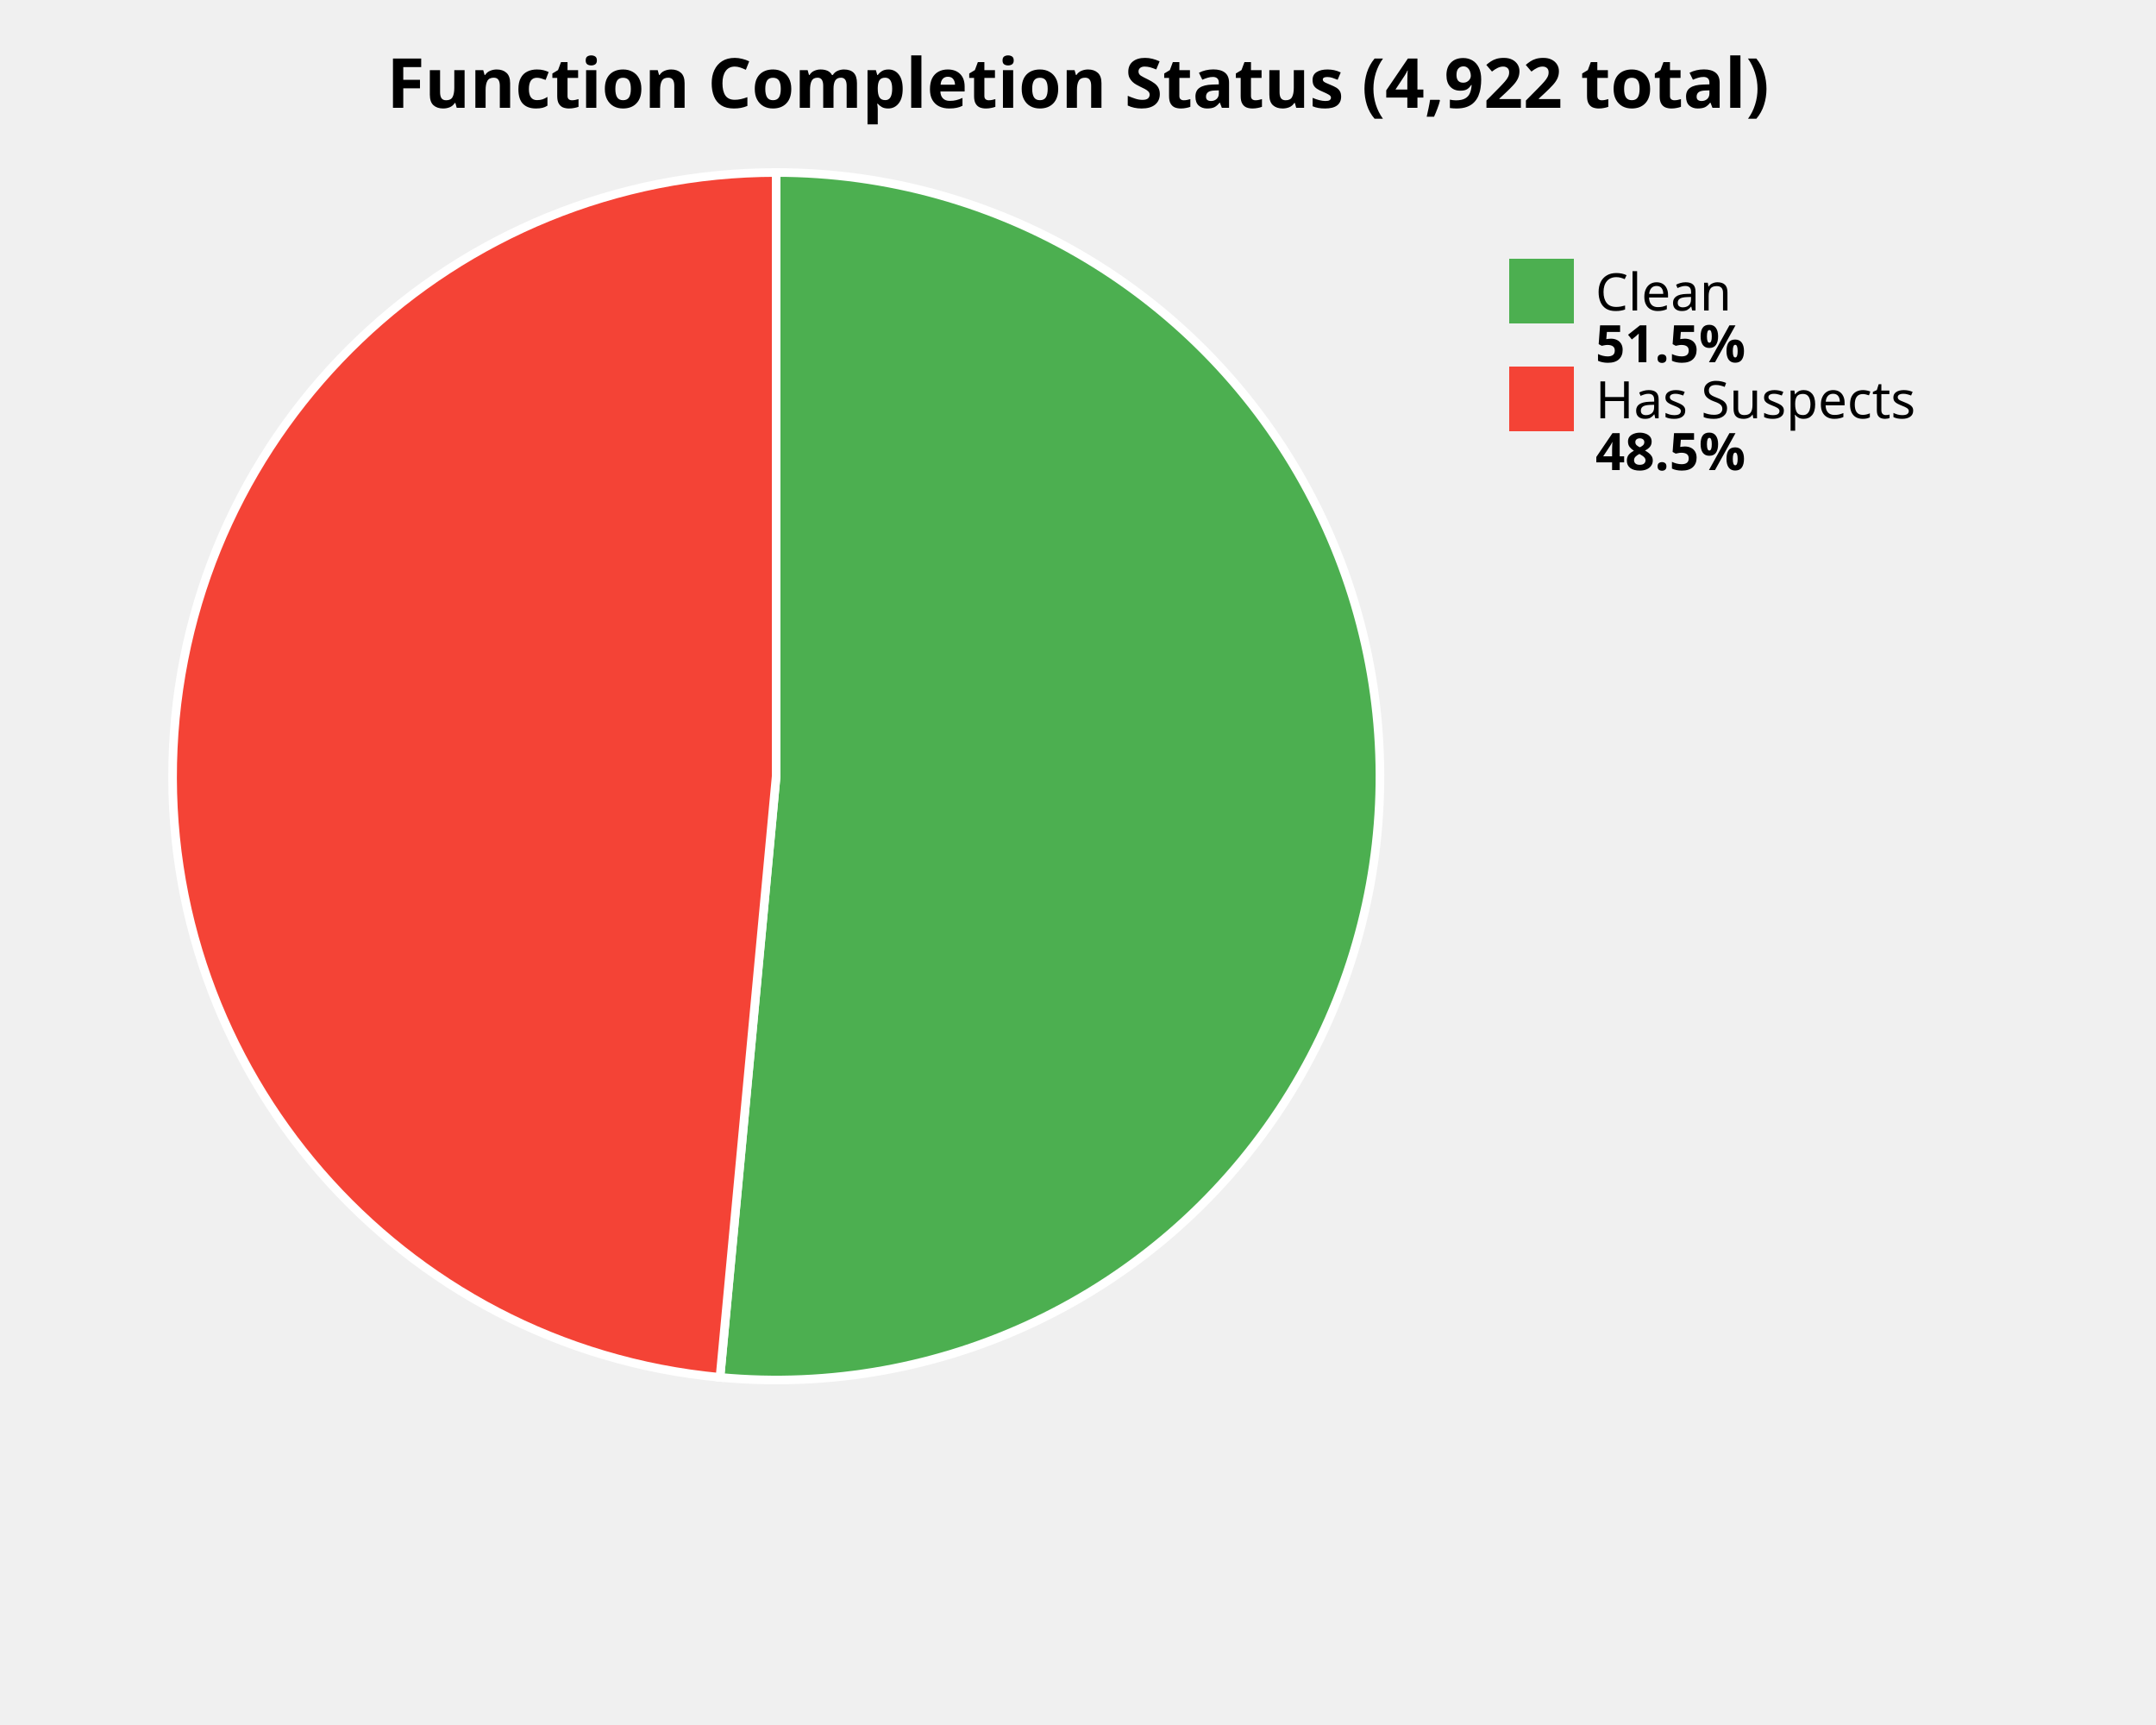
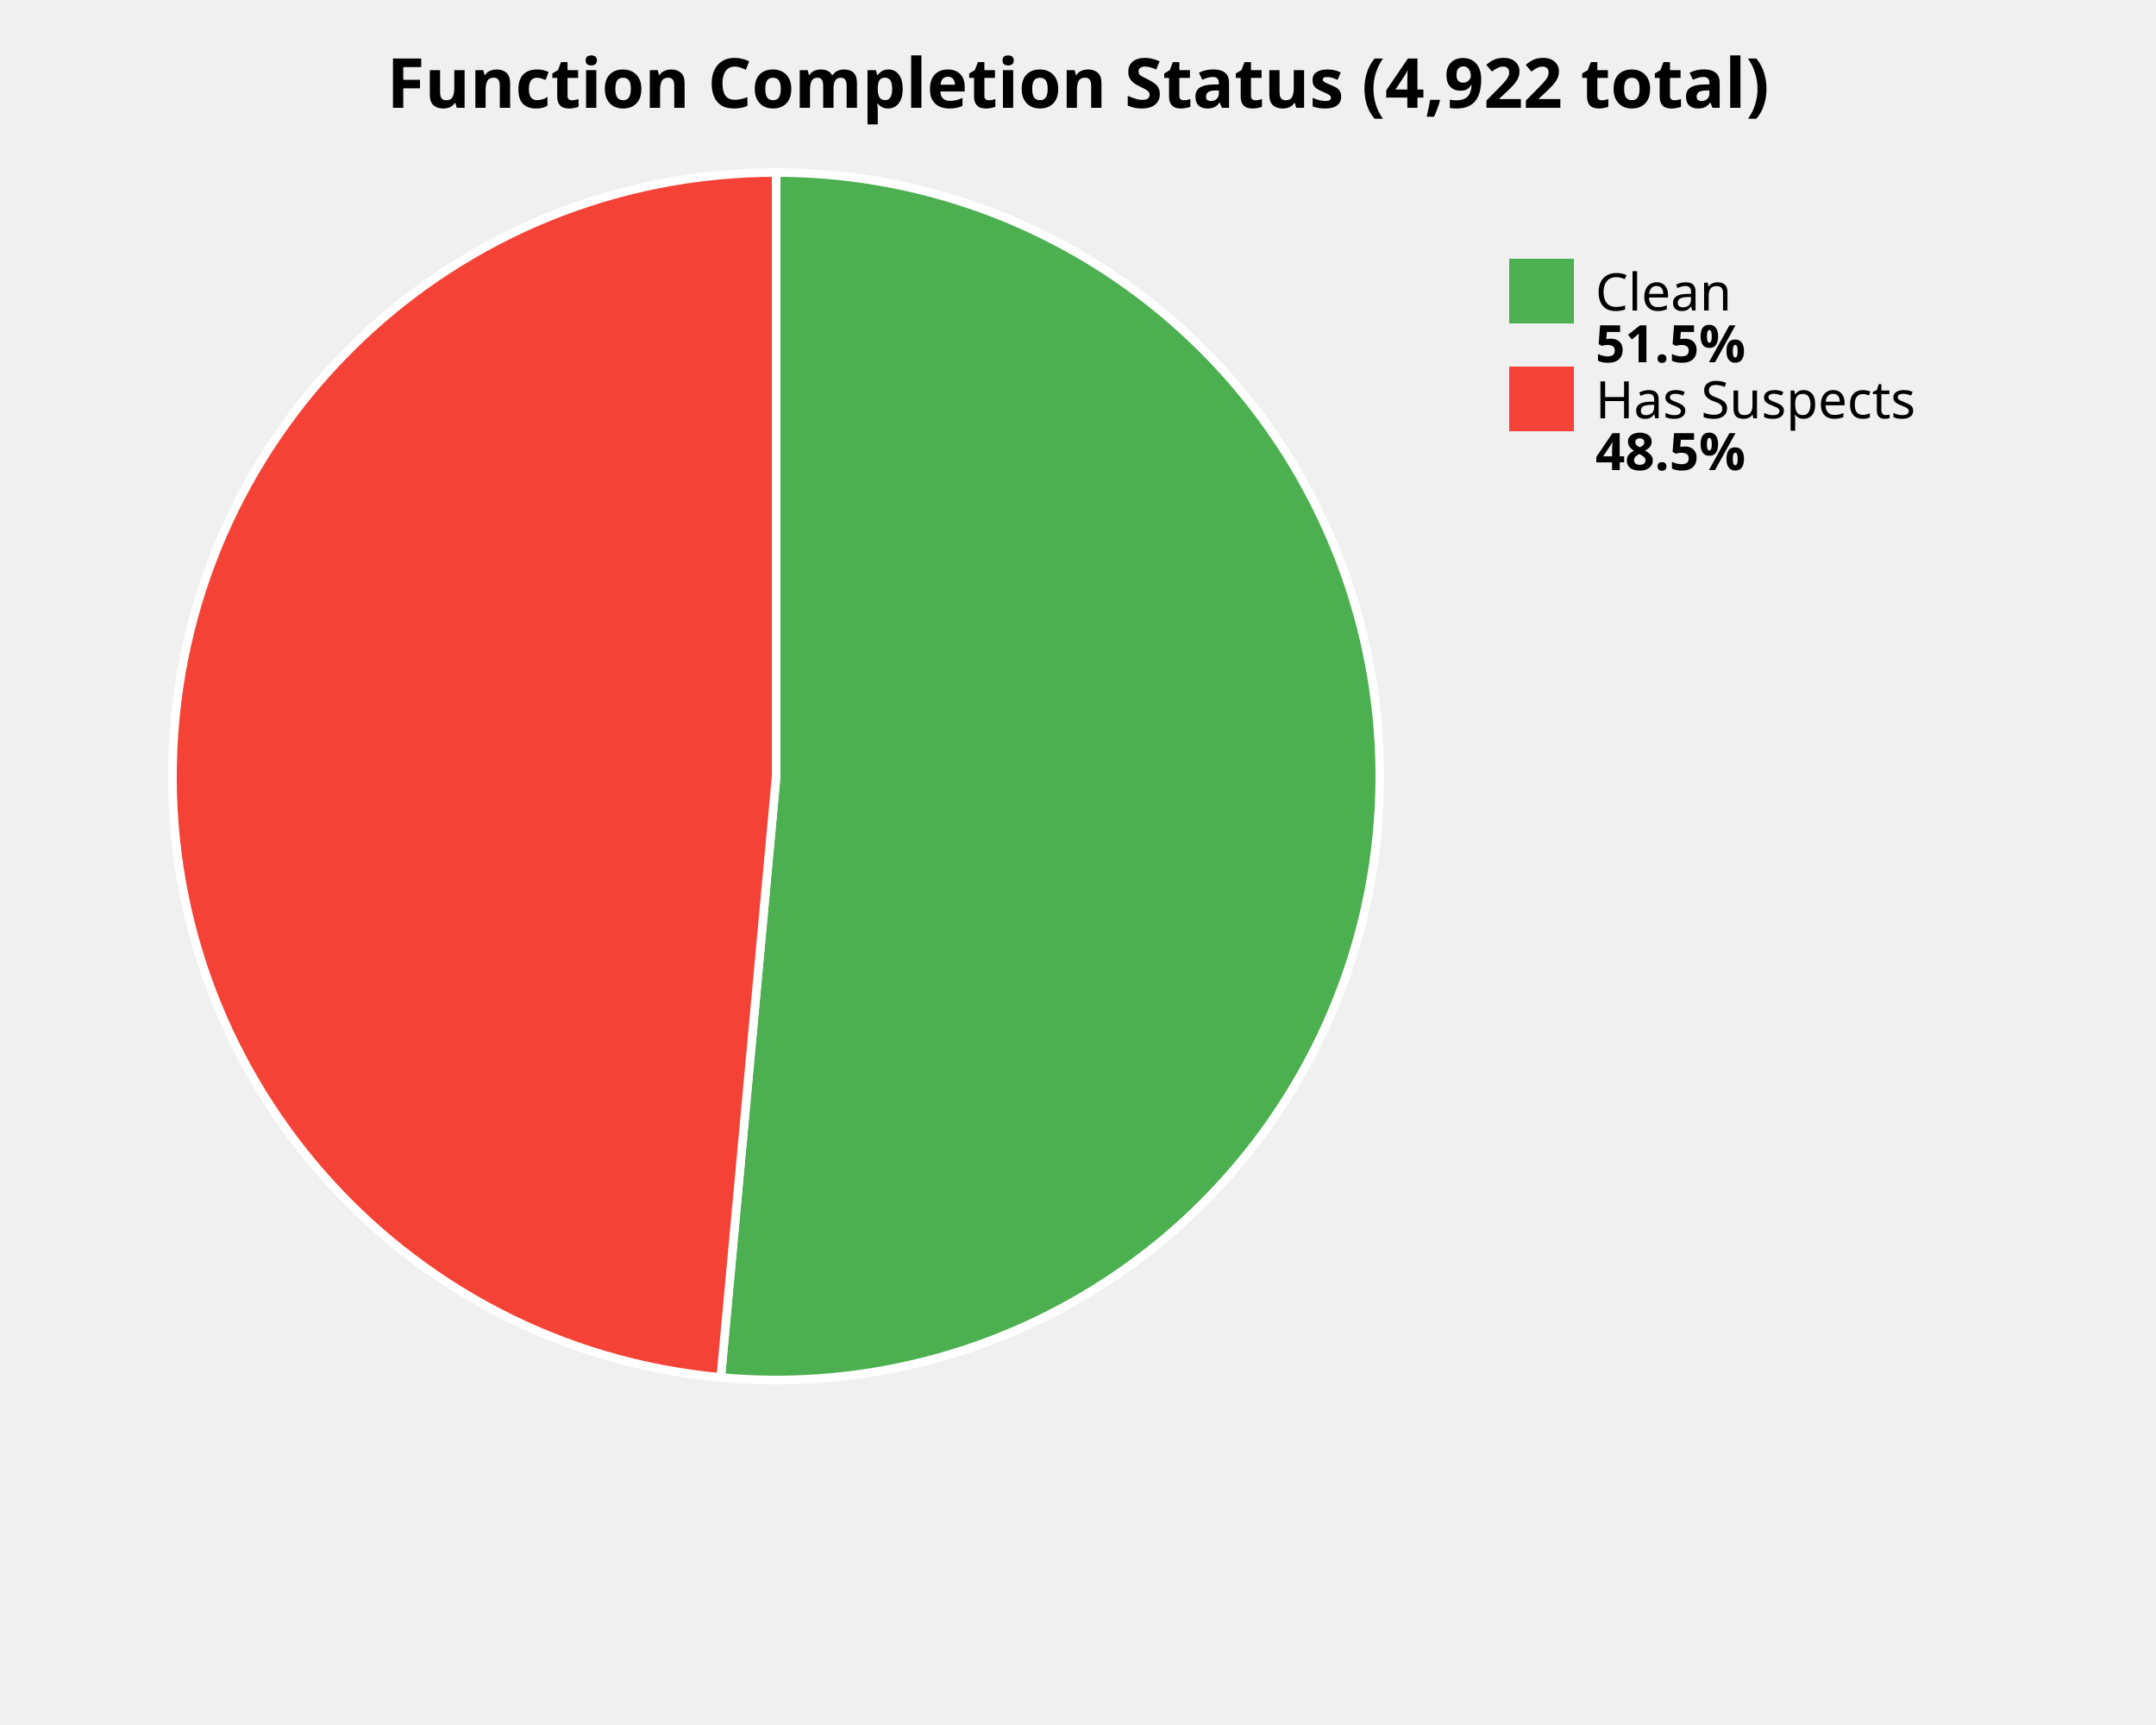
<svg xmlns="http://www.w3.org/2000/svg" width="500" height="400" viewBox="0 0 500 400">
  <style>
    .title { font: bold 16px sans-serif; }
    .label { font: 12px sans-serif; }
    .value { font: bold 12px sans-serif; }
  </style>
  <rect width="100%%" height="100%%" fill="white" />
  <text x="250" y="25" class="title" text-anchor="middle">Function Completion Status (4,922 total)</text>
-   <path d="M 180,180 L 180.00,40.00 A 140,140 0 1,1 166.97,319.39 Z" fill="#4CAF50" stroke="white" stroke-width="2" />
-   <path d="M 180,180 L 166.97,319.39 A 140,140 0 0,1 180.00,40.00 Z" fill="#F44336" stroke="white" stroke-width="2" />
+   <path d="M 180,180 L 180.00,40.00 A 140,140 0 1,1 167.15,319.41 Z" fill="#4CAF50" stroke="white" stroke-width="2" />
+   <path d="M 180,180 L 167.15,319.41 A 140,140 0 0,1 180.00,40.00 Z" fill="#F44336" stroke="white" stroke-width="2" />
  <rect x="350" y="60" width="15" height="15" fill="#4CAF50" />
  <text x="370" y="72" class="label">Clean</text>
  <text x="370" y="84" class="value">51.5%</text>
  <rect x="350" y="85" width="15" height="15" fill="#F44336" />
  <text x="370" y="97" class="label">Has Suspects</text>
  <text x="370" y="109" class="value">48.5%</text>
</svg>
